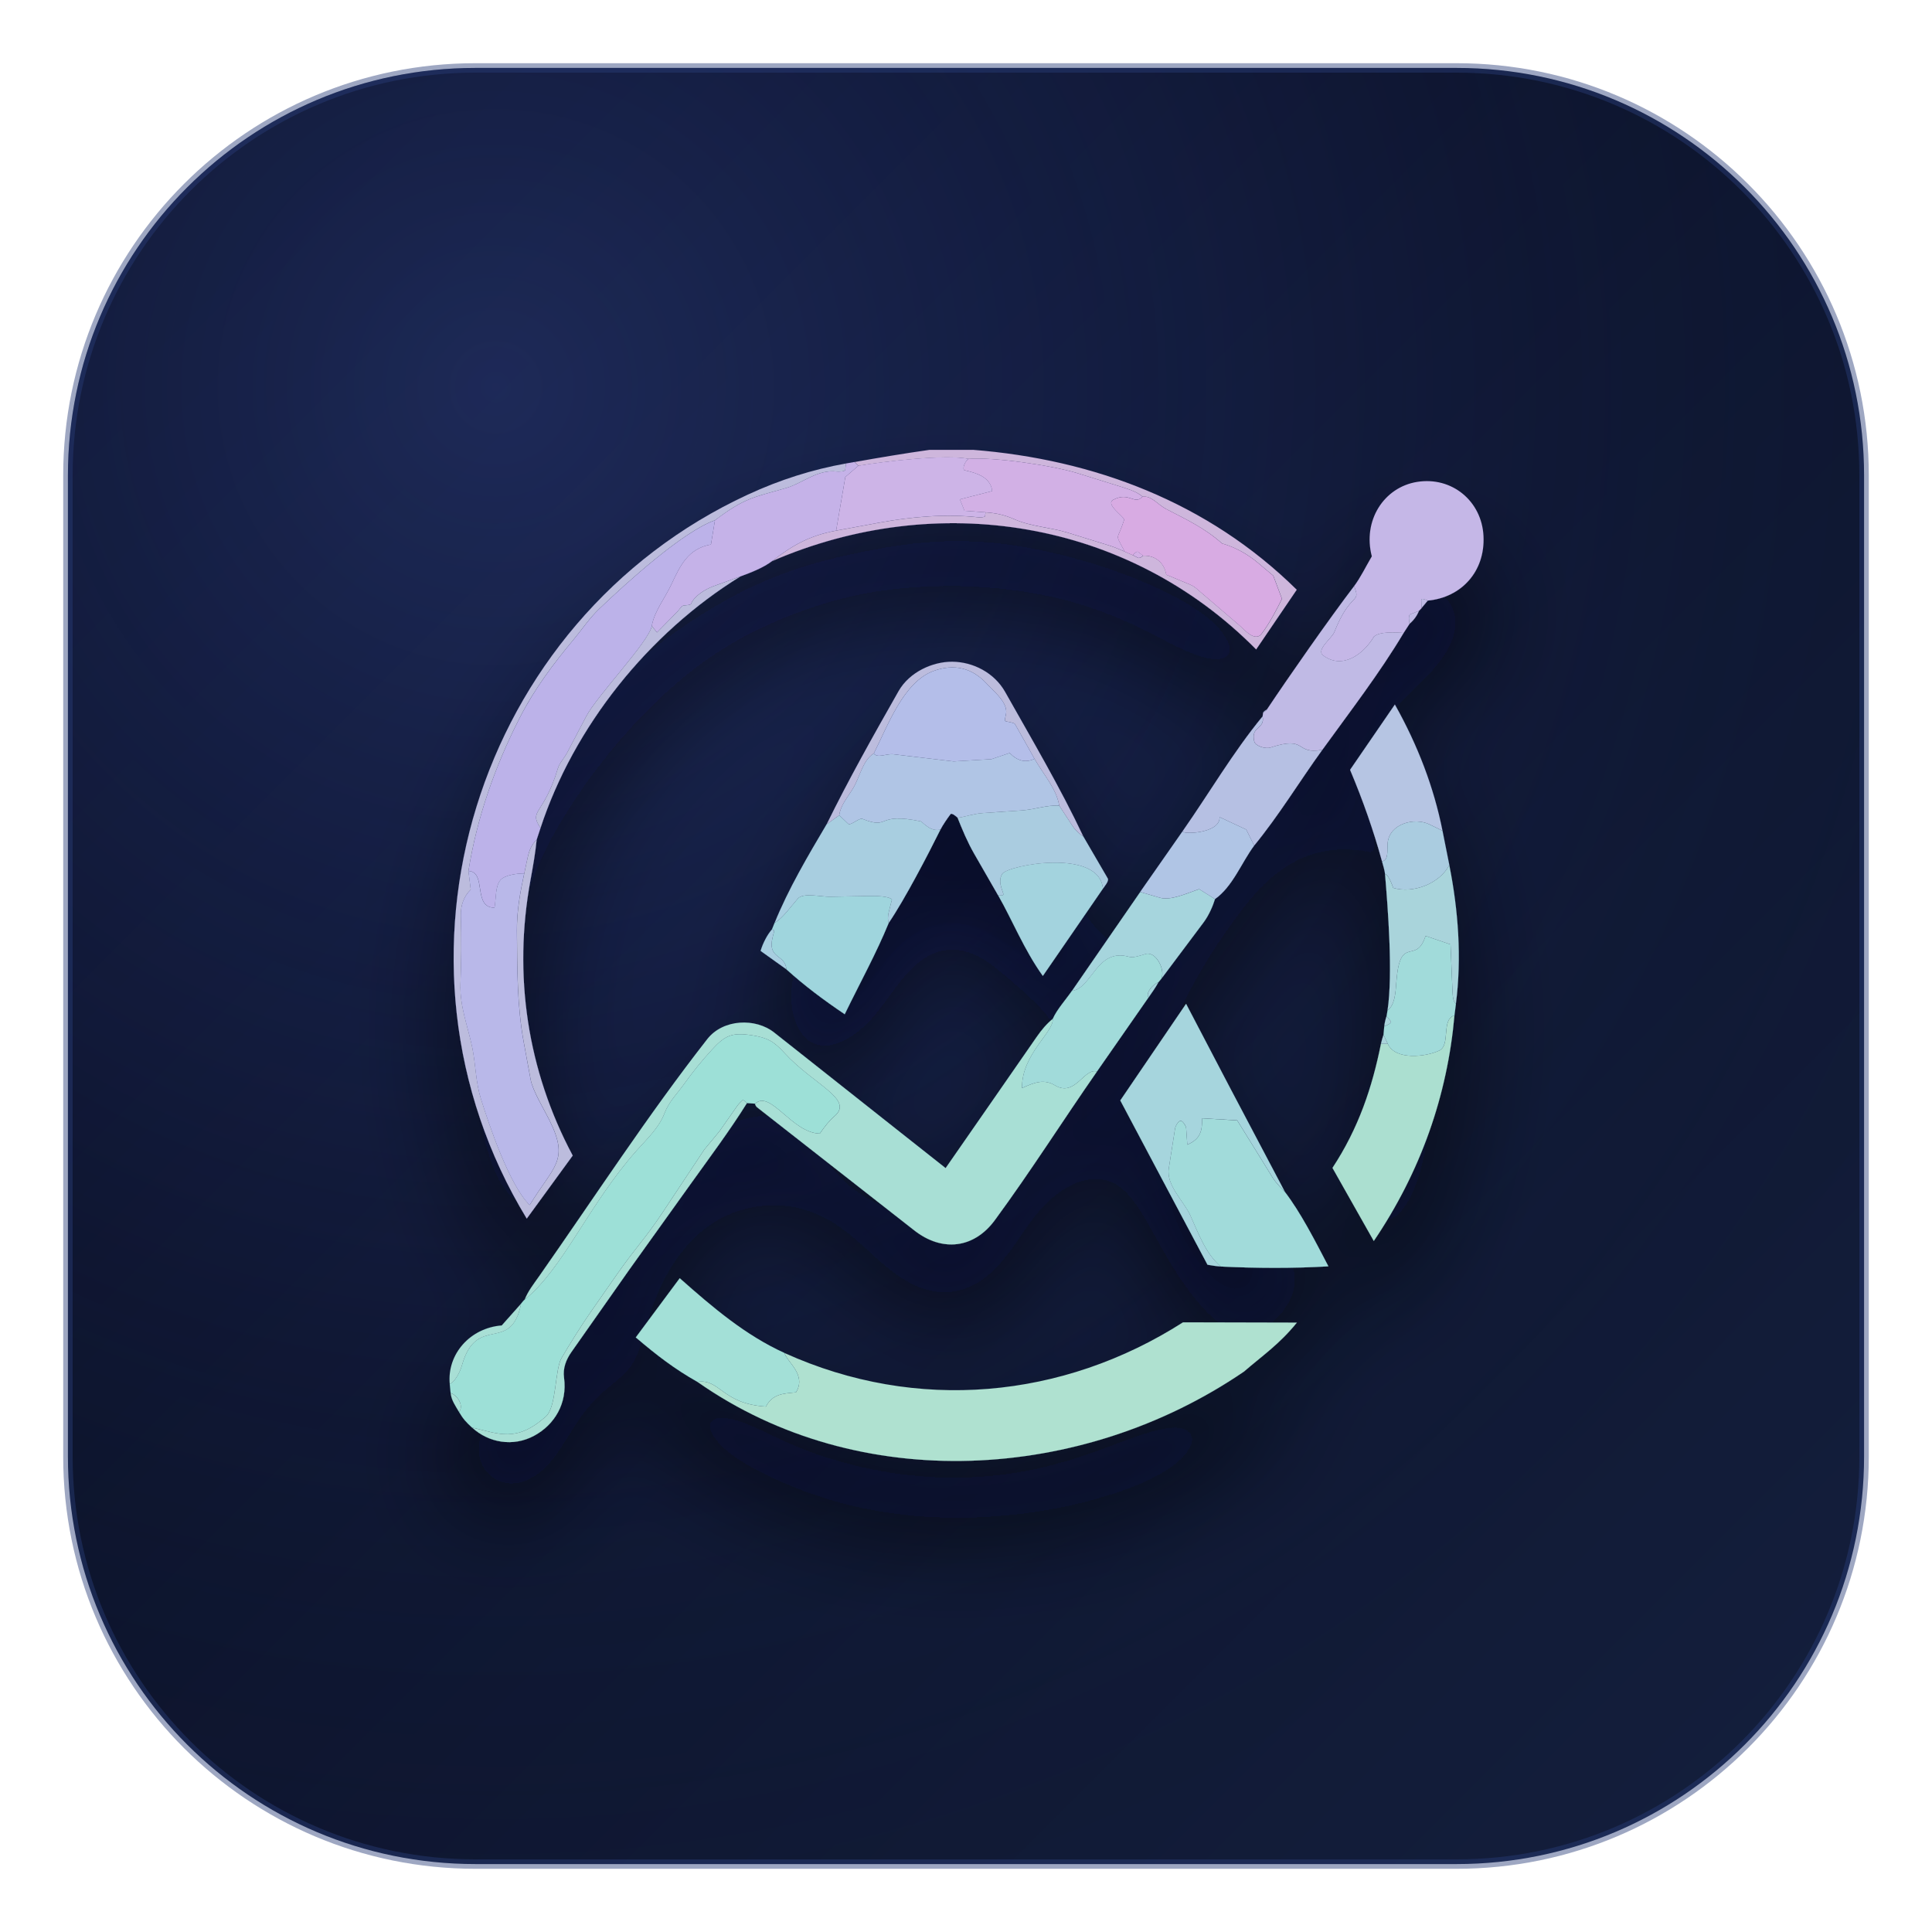
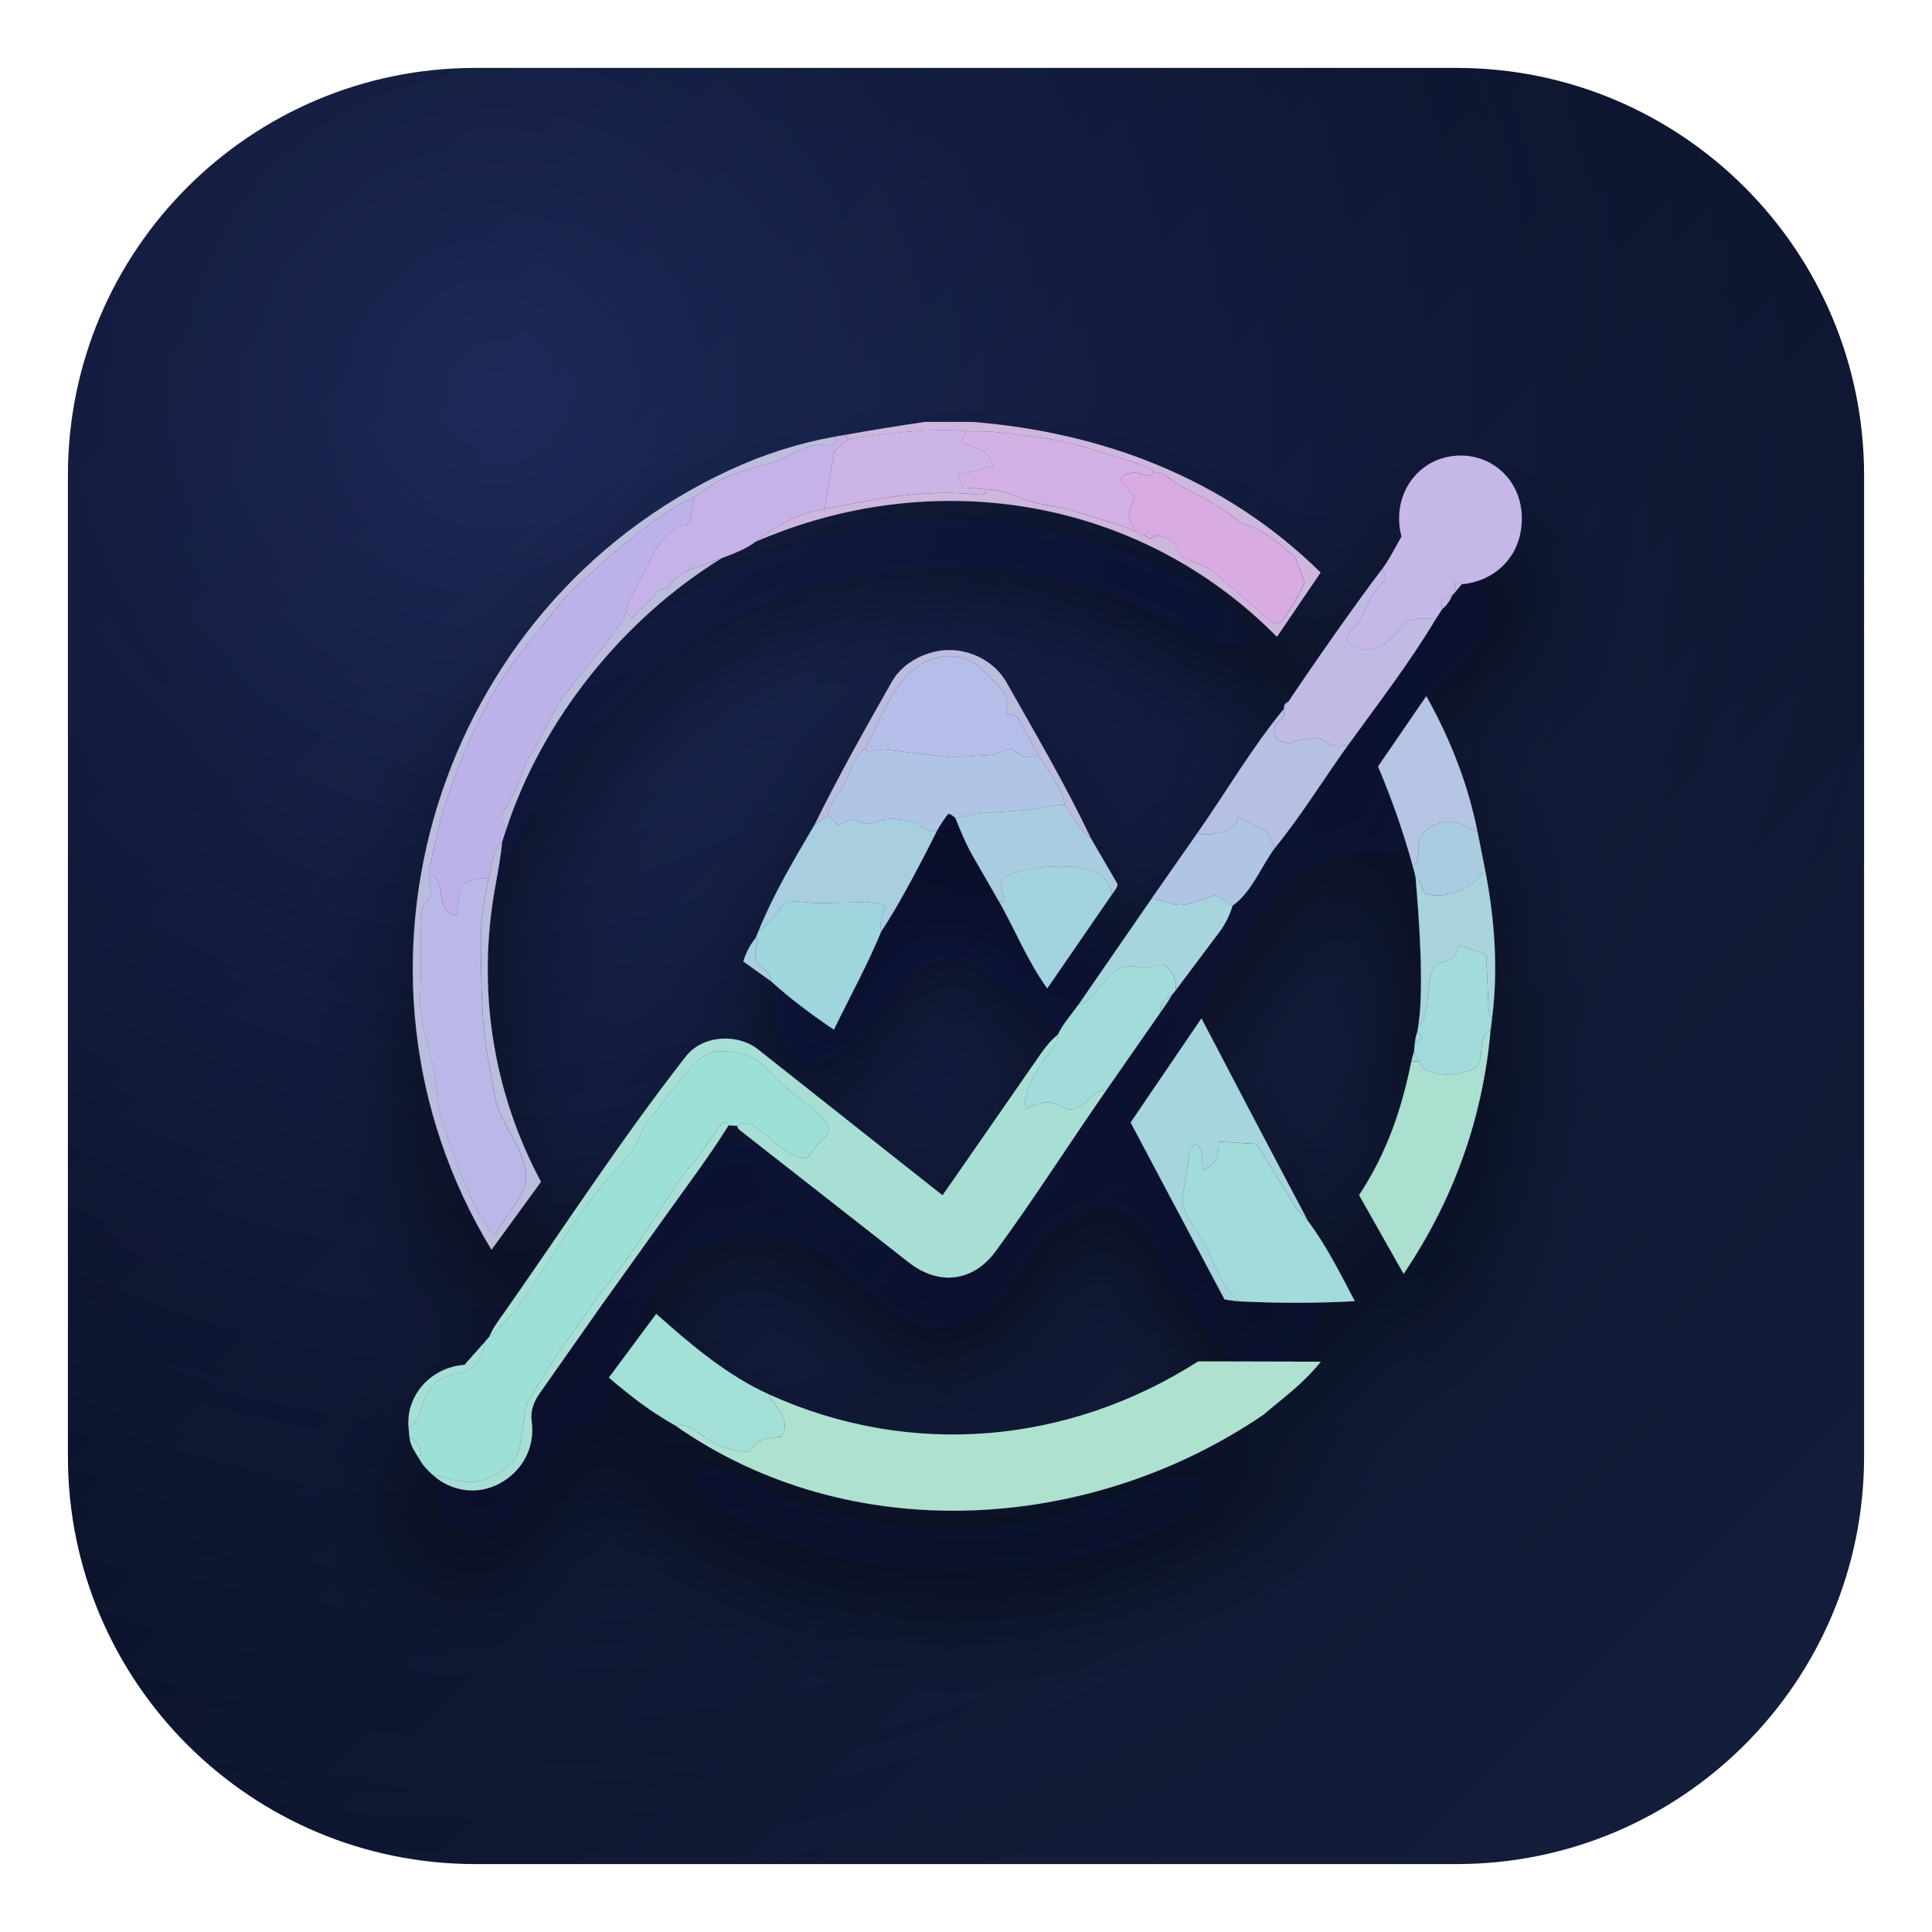
<svg xmlns="http://www.w3.org/2000/svg" viewBox="0 0 1024 1024" role="img" aria-label="AlgoBets Ai app icon">
  <defs>
    <linearGradient id="bg" x1="0" y1="0" x2="1" y2="1">
      <stop offset="0%" stop-color="#070b1a" />
      <stop offset="52%" stop-color="#0e1630" />
      <stop offset="100%" stop-color="#141f3d" />
    </linearGradient>
    <radialGradient id="glow" cx="0.24" cy="0.18" r="0.9">
      <stop offset="0%" stop-color="#5a7dff" stop-opacity="0.24" />
      <stop offset="45%" stop-color="#3f57c7" stop-opacity="0.12" />
      <stop offset="100%" stop-color="#000000" stop-opacity="0" />
    </radialGradient>
    <filter id="shadow" x="-20%" y="-20%" width="140%" height="140%">
      <feDropShadow dx="0" dy="24" stdDeviation="16" flood-color="#030611" flood-opacity="0.62" />
    </filter>
  </defs>
  <rect x="36" y="36" width="952" height="952" rx="216" fill="url(#bg)" />
  <rect x="36" y="36" width="952" height="952" rx="216" fill="url(#glow)" />
-   <rect x="36" y="36" width="952" height="952" rx="216" fill="none" stroke="#2a3d79" stroke-opacity="0.45" stroke-width="5" />
-   <g transform="translate(132 171) scale(1.64)" filter="url(#shadow)">
+   <g transform="translate(102 151) scale(1.766)" filter="url(#shadow)">
    <defs>
      <style>
      .st0 {
        fill: #b6c5e3;
      }

      .st1 {
        fill: #9fd5dd;
      }

      .st2 {
        fill: #a3d3de;
      }

      .st3 {
        fill: #c0bae5;
      }

      .st4 {
        fill: #a1dbda;
      }

      .st5 {
        fill: #b4bee9;
      }

      .st6 {
        fill: #afe1d0;
      }

      .st7 {
        fill: #c5b7e7;
      }

      .st8 {
        fill: #bcb2e9;
      }

      .st9 {
        fill: #a9d4db;
      }

      .st10 {
        fill: #d2b0e5;
      }

      .st11 {
        fill: #a6d5dd;
      }

      .st12 {
        fill: #b0c5e5;
      }

      .st13 {
        fill: #b9b8e9;
      }

      .st14 {
        fill: #aacce0;
      }

      .st15 {
        fill: #c5b2e8;
      }

      .st16 {
        fill: #a3e0d7;
      }

      .st17 {
        fill: #9de0d7;
      }

      .st18 {
        fill: #abdfd0;
      }

      .st19 {
        fill: #ceb6dc;
      }

      .st20 {
        fill: #a8cee0;
      }

      .st21 {
        fill: #bcbcdd;
      }

      .st22 {
        fill: #d8abe3;
      }

      .st23 {
        fill: #a8dfd5;
      }

      .st24 {
        fill: #b6c0e3;
      }

      .st25 {
        fill: #cdb4e7;
      }
    </style>
    </defs>
    <path class="st6" d="M144.91,342.33c7.33-1.1,7.82,7.05,22.13,7.99,2.15-4.09,5.54-4.21,9.72-4.6,3.56-5.74-3.09-9.95-3.68-12.71,42.66,19.32,89.93,14.86,128.77-9.92l36.79.09c-5.71,7.03-11.12,10.66-17.09,15.82-52.3,35.7-124.31,40.04-176.63,3.33Z" />
    <path class="st17" d="M163.59,252.42l-2.67-.19c-.3-.24-1.13-1.2-1.49-.9s-1.3,1.29-1.63,1.77l-5.76,8.22-4.91,5.93-13.54,20.42c-5.59,8.43-8.49,11.02-14.82,20.09l-8.3,11.9c-3.03,4.35-6.91,10.56-9.48,14.96-2.19,3.76-1.59,15.81-5.07,18.9-9.62,8.55-15.18,5.53-23.86,3.57-1.92-1.76-2.89-2.8-4.21-5.06,1.67-1.91-.42-5.33-2.71-6.11l-.28-2.91c1.66-.7,3.27-3.72,3.94-6.05,4.78-16.87,15.82-3.47,19.13-19.94.3-.34.8-1,1.14-1.27,12.54-10.13,20.57-30.6,36.23-48.24,3.39-3.81,7.14-7.23,8.97-12.01,1.46-3.82,4.16-6.38,6.38-9.5,2.79-3.94,5.77-7.57,8.98-11.07,4.15-4.52,6.39-5.63,12.88-4.62,5.01.78,7.08,1.94,10.51,5.7,9.31,10.2,22.57,14.95,16.24,20.4-1.9,1.63-3.27,3.48-4.8,5.67-8.99-.16-15.94-14.24-20.88-9.68Z" />
    <path class="st23" d="M259.75,225.03c.34,4.36-10.06,11.36-9.94,22.35,4.24-1.94,7.14-2.97,10.68-.87,6.53,3.89,9.34-5.73,13.55-4.49-11,15.8-21.48,32.35-32.99,48.01-6.78,9.23-17.06,10.39-26.06,3.34l-50.78-39.76c-.54-.42-.76-1.19-.62-1.2,4.94-4.56,11.89,9.52,20.88,9.68,1.53-2.19,2.9-4.04,4.8-5.67,6.33-5.45-6.93-10.19-16.24-20.4-3.43-3.76-5.5-4.91-10.51-5.7-6.49-1.02-8.73.1-12.88,4.62-3.21,3.5-6.19,7.13-8.98,11.07-2.21,3.12-4.92,5.68-6.38,9.5-1.82,4.78-5.58,8.2-8.97,12.01-15.66,17.64-23.69,38.11-36.23,48.24,1.07-2.75,2.84-4.95,4.84-7.8,18.05-25.75,34.88-51.73,54.17-76.41,5.12-6.54,15.6-6.89,21.61-2.13l55.42,43.82,29.45-42.42c1.59-2.29,3.38-4.4,5.18-5.79Z" />
    <path class="st7" d="M380.94,89.82c-.69-.28-2.1-.88-2.08-.2l.08,2.64-.85.9-2.79,1.09c-.73.28-.39,2.58-.24,3.07-.49.82-1.45,2.16-1.93,2.97-2.68-.21-7.65-.5-9.56,1.16-3.62,6.06-10.43,10.69-16.49,6.07-2.27-1.84,2.87-5.53,3.64-7.46,5.35-13.49,8.76-8.95,6.41-14.89,2.02-2.64,3.88-6.49,5.74-9.64-3.03-11.51,3.86-22.33,14.65-24.06,11.16-1.79,20.87,6.15,21.43,17.5.57,11.49-7.19,19.85-17.99,20.86Z" />
    <g>
      <path class="st4" d="M334.76,280.92c5.09,6.65,9.58,15.47,14.08,24.08-11.7.68-23.29.6-34.81.05-4.87-4.23-6.99-10.22-9.84-16.54-1.99-4.42-7.81-9.67-6.95-15.11l2.04-12.96c.13-.81,1.08-2.54,1.87-2.47.58.05,1.65,1.64,1.7,2.31l.38,5.41c4.42-1.93,4.76-4.53,4.82-8.53l11.31.67,11.43,18.47c1.13,1.83,2.89,3.49,3.97,4.64Z" />
      <path class="st11" d="M334.76,280.92c-1.08-1.14-2.84-2.81-3.97-4.64l-11.43-18.47-11.31-.67c-.06,4.01-.4,6.61-4.82,8.53l-.38-5.41c-.05-.68-1.12-2.26-1.7-2.31-.78-.07-1.74,1.66-1.87,2.47l-2.04,12.96c-.86,5.44,4.96,10.69,6.95,15.11,2.85,6.32,4.96,12.32,9.84,16.54-1.1-.05-3.1-.32-4.27-.56l-16.68-31.4-11.5-21.69,21.25-31.23,14.39,27.48,17.54,33.26Z" />
    </g>
    <path class="st16" d="M173.08,333.01c.59,2.75,7.25,6.97,3.68,12.71-4.18.39-7.56.51-9.72,4.6-14.31-.93-14.8-9.09-22.13-7.99-7.35-4.14-13.07-8.54-19.92-14.37l14.2-19.13c10.71,9.49,21.32,18.48,33.89,24.17Z" />
    <path class="st4" d="M294.91,211.94l-1.04,1.25c-1.76.62-4.21,3.41-3.18,4.9l-16.66,23.93c-4.21-1.23-7.02,8.38-13.55,4.49-3.54-2.1-6.44-1.07-10.68.87-.12-11,10.28-17.99,9.94-22.35,1.35-3.06,4.31-6.31,6.2-9.06,6.6-.87,7.99-14.06,18.53-11,1.3.38,3.59-.43,5.29-.93,3.22-.94,6.32,4.85,5.14,7.89Z" />
    <path class="st3" d="M373.14,100.28c-7.78,13.04-17.34,25.43-26.26,37.77-9.06,1.67-4.7-4.72-16.75-.74-1.63.54-4.88-.47-5.25-1.96-1.25-4.99,3.57-3.88,2.69-8.09l.16-1.16c.34-.26.99-.7,1.21-1.03,6.77-10.17,20.19-29.42,28.2-39.91,2.35,5.94-1.06,1.4-6.41,14.89-.77,1.93-5.9,5.63-3.64,7.46,6.07,4.61,12.87-.02,16.49-6.07,1.91-1.66,6.88-1.37,9.56-1.16Z" />
    <path class="st24" d="M346.87,138.05c-7.43,10.28-14.02,21.19-22.03,30.96l-2.56-5.18-8.61-4.02c.25,5.6-13.26,5.68-11.87,4.42,8.56-12.25,16.22-25.39,25.75-36.96.87,4.2-3.94,3.1-2.69,8.09.37,1.49,3.62,2.5,5.25,1.96,12.05-3.98,7.69,2.41,16.75.74Z" />
    <path class="st11" d="M312.18,186.3c-.71,2.3-2,5.27-3.66,7.49l-13.6,18.15c1.18-3.04-1.92-8.84-5.14-7.89-1.7.5-3.99,1.3-5.29.93-10.54-3.06-11.93,10.12-18.53,11l22.06-31.98,6.33,1.86c3.49,1.03,8.76-1.42,12.71-2.78l5.14,3.23Z" />
    <path class="st12" d="M324.84,169.01c-4.11,5.52-6.91,13.21-12.66,17.29l-5.14-3.23c-3.95,1.36-9.22,3.81-12.71,2.78l-6.33-1.86,13.8-19.76c-1.39,1.26,12.12,1.18,11.87-4.42l8.61,4.02,2.56,5.18Z" />
    <path class="st23" d="M160.92,252.22c-5.61,8.97-11.98,17.46-18.35,26.36l-8.04,11.23-11.61,16.21-18.7,26.61c-1.75,2.5-2.85,5.22-2.42,8.39,1.11,8.16-3,15.16-9.72,18.75s-14.59,2.29-20.01-2.68c8.68,1.96,14.23,4.98,23.86-3.57,3.48-3.09,2.88-15.15,5.07-18.9,2.57-4.4,6.44-10.61,9.48-14.96l8.3-11.9c6.33-9.08,9.22-11.66,14.82-20.09l13.54-20.42,4.91-5.93,5.76-8.22c.33-.48,1.28-1.47,1.63-1.77s1.18.65,1.49.9Z" />
    <path class="st23" d="M64.87,343.03c-.92-9.65,6.57-18.14,16.79-18.93l6.28-7.06c-3.31,16.47-14.35,3.07-19.13,19.94-.66,2.33-2.28,5.35-3.94,6.05Z" />
    <path class="st23" d="M67.86,352.04c-1.11-1.92-2.48-3.72-2.71-6.11,2.29.78,4.38,4.2,2.71,6.11Z" />
    <path class="st11" d="M293.88,213.19c-.86,1.63-2.17,3.44-3.18,4.9-1.03-1.49,1.42-4.28,3.18-4.9Z" />
    <path class="st3" d="M378.09,93.15c-.6,1.57-1.75,3.09-3.03,4.16-.15-.49-.49-2.79.24-3.07l2.79-1.09Z" />
    <g>
      <path class="st18" d="M389.57,223.9c-2.29,25.75-10.81,50.34-26.07,72.9l-13.36-23.62c8.46-12.84,12.85-26.06,15.67-40.08h2.21c2.46,5.36,12.24,4.23,16.63,2.17,3.77-1.77.54-10.11,4.92-11.37Z" />
      <path class="st0" d="M385.7,164.21l-4.23-2.06c-4.82-2.34-12.8-.24-13.48,5.89-.28,2.48.45,5.6-1.83,6.07-2.75-9.98-6.17-19.74-10.32-29.58l14.47-21.09c7.46,13.28,12.6,26.77,15.39,40.77Z" />
      <path class="st4" d="M390.05,220.1l-.49,3.8c-4.38,1.26-1.15,9.6-4.92,11.37-4.39,2.06-14.17,3.19-16.63-2.18l-1.37-2.99.26-2.82c.26.19,2.56-.91,2.1-1.49l-1.36-1.69.3-1.81c2.36-1.79,2.58-5.55,2.87-9.36,1.18-15.49,6.32-5.09,9.42-14.73l8.07,2.76.59,14.17c.09,2.06.13,4.31,1.16,4.97Z" />
      <path class="st9" d="M390.05,220.1c-1.03-.66-1.07-2.91-1.16-4.97l-.59-14.17-8.07-2.76c-3.1,9.64-8.24-.76-9.42,14.73-.29,3.81-.51,7.57-2.87,9.36,1.79-11.91.11-33.1-.81-44.11.98.18,2.02,2.77,2.66,4.51,6.42,1.9,14.94-1.34,18.11-7.39,2.92,14.65,4.04,29.98,2.14,44.8Z" />
      <path class="st14" d="M385.7,164.21l2.21,11.09c-3.17,6.05-11.7,9.29-18.11,7.39-.63-1.75-1.68-4.34-2.66-4.51-.09-1.04-.68-2.99-.98-4.07,2.28-.47,1.56-3.58,1.83-6.07.68-6.13,8.66-8.23,13.48-5.89l4.23,2.06Z" />
      <path class="st9" d="M366.9,227.28c.08-.89.48-2.51.74-3.18l1.36,1.69c.46.58-1.83,1.67-2.1,1.49Z" />
      <path class="st9" d="M368.01,233.09h-2.21c.17-.82.57-2.14.84-2.99l1.37,2.99Z" />
    </g>
    <path class="st3" d="M380.94,89.82l-2.01,2.43-.08-2.64c-.02-.68,1.39-.08,2.08.2Z" />
    <path class="st24" d="M327.72,126.11c.05-.38.99-.96,1.21-1.03-.22.33-.87.78-1.21,1.03Z" />
    <g>
      <path class="st12" d="M253.86,140.97c2.78,4.96,7.04,9.51,7.99,15.14-4.1-.26-7.73,1.24-12.25,1.55l-12.4.84c-3.08.21-5.67,1.21-8.19,1.53-.32-.39-1.91-1.68-2.3-1.19-.97,1.24-2.67,3.78-3.28,5.01-2.26.52-4.04-.62-6.2-2.64-14.99-3.14-9.78,2.86-19.05-.85-.92-.37-3.82,2.31-4.55,1.61l-2.88-2.76c.35-3.15,2.62-5.66,4.41-8.63,2.39-3.97,3.08-9.06,6.74-11.35,1.18,1.67,4.04,0,6.37.27l19.43,2.31,12.23-.73,5.9-1.99c2.43,2.55,5.12,3.27,8.02,1.88Z" />
      <path class="st1" d="M206.73,194c-4.02,9.81-9.03,18.86-14.22,29.51-6.79-4.57-13.14-9.33-18.85-14.51-.34-4.99-6.25-3.23-4.43-10.43l.48-1.9c.07-.3-.21-.34-.72-.57l.85-2.1c2.73-1.58,5-5.01,7.54-7.89,1.71-1.94,7.66-.52,10.3-.57l12.62-.23c2.45-.05,6.44.04,7.47,1.13-.81,3.47-1.76,5.62-1.05,7.56Z" />
      <path class="st20" d="M223.43,163.85c-3.83,7.72-11.47,22.48-16.7,30.15-.71-1.95.24-4.1,1.05-7.56-1.03-1.09-5.02-1.18-7.47-1.13l-12.62.23c-2.64.05-8.59-1.37-10.3.57-2.54,2.88-4.81,6.3-7.54,7.89,4.51-11.08,10.71-21.56,16.81-31.87l4.09-2.92,2.88,2.76c.73.7,3.64-1.98,4.55-1.61,9.27,3.72,4.05-2.28,19.05.85,2.16,2.02,3.94,3.17,6.2,2.64Z" />
      <path class="st2" d="M275.95,182.95l-19.41,28.18c-6.12-8.55-9.78-17.94-14.48-26.12l1.43.04c1.26.03-2.02-3.72-.1-6.86,1.8-2.94,31.46-8.43,32.57,4.75Z" />
      <path class="st14" d="M261.85,156.11l4.4,6.71c.79,1.21,2.33,2.63,3.38,3.25l7.89,13.55c.48.83-1.02,2.54-1.57,3.33-1.11-13.18-30.77-7.68-32.57-4.75-1.92,3.14,1.36,6.89.1,6.86l-1.43-.04-7.65-13.31c-2.28-3.97-3.86-7.84-5.4-11.68,2.52-.32,5.11-1.32,8.19-1.53l12.4-.84c4.53-.31,8.16-1.8,12.25-1.55Z" />
      <path class="st21" d="M269.62,166.07c-1.04-.62-2.58-2.04-3.38-3.25l-4.4-6.71c-.95-5.62-5.2-10.18-7.99-15.14l-6.32-11.25c-.25-.44-2.5-.74-2.99-.88-.65-.19.22-1.98.17-3.22-.14-3.4-3.99-6.43-6.31-8.94-4.74-5.13-10.55-6.52-17.18-4.1-9.77,3.57-14.83,17.82-19.31,26.65-3.66,2.29-4.35,7.38-6.74,11.35-1.79,2.97-4.07,5.48-4.41,8.63l-4.09,2.92c7.12-14.5,15.07-28.65,23.24-43.03,3.52-6.19,11.05-9.56,17.37-9.51,6.77.06,13.61,3.61,17.07,9.75,8.87,15.76,17.79,30.86,25.28,46.73Z" />
      <path class="st20" d="M173.66,209l-8.34-5.95c.76-2.57,2.23-5.34,3.67-6.95.51.23.79.27.72.57l-.48,1.9c-1.82,7.2,4.09,5.44,4.43,10.43Z" />
      <path class="st5" d="M253.86,140.97c-2.9,1.39-5.59.67-8.02-1.88l-5.9,1.99-12.23.73-19.43-2.31c-2.33-.28-5.19,1.4-6.37-.27,4.48-8.83,9.55-23.09,19.31-26.65,6.63-2.42,12.44-1.03,17.18,4.1,2.32,2.51,6.17,5.53,6.31,8.94.05,1.24-.82,3.03-.17,3.22.49.14,2.74.44,2.99.88l6.32,11.25Z" />
    </g>
    <g>
      <path class="st19" d="M233.86,41.1c39.11,3.08,76.04,16.91,104.74,45.23l-13.12,19.28c-41.61-42.13-103.24-51.59-156.45-28.54,6.65-5.14,12.16-8.26,20.71-9.84l14.2-2.62c10.34-1.91,21.52-2.84,31.88-1.67.39.04,1.99-.01,2.04-.37l.17-1.25c3.35.24,6.03.77,9.48,2.29,5.25,2.31,11.52,2.56,16.98,4.25l13.65,4.22c1.53.47,3.58,1.36,4.87,1.93l2.68,1.19,1.67.84c.43.22,1.56-.55,1.59-.72,3.55-.15,6.8,1.94,7.49,6.14l7.57,3.15c1.58.66,2.06,1.22,3.74,2.66l12.4,10.63c1.49,1.28,4.97,5.48,7.12,2.64,2.45-3.23,4.8-7.65,6.56-11.28l-2.8-7.46-4.85-4.08c-3.53-2.96-7.34-5.08-11.72-6.35-5.39-4.84-11.55-7.78-18.04-11.12-2.67-1.37-4.73-4.37-7.63-4-1.75-1.55-4.33-2.37-7.11-3.24l-13.83-4.31c-8.27-2.58-27.23-5.3-35.21-4.66-7.84-1.5-27.3.82-35.67,2.23l-1.29-1.21c8-1.44,16.21-2.8,24.22-3.94h14Z" />
      <path class="st8" d="M150.58,63.87l-1.3,7.84c-7.48,1.35-9.95,6.88-12.85,13.03-2.1,4.46-5.45,8.54-6.27,13.29-.87,5.02-17.67,22.5-21.17,29.17l-6.17,11.75c-.94,1.79-2.5,3.39-3.01,5.1-4.57,15.25-9.56,13.34-5.62,19.29l-1.25,3.8c-1.61,1.42-2.41,3.43-2.93,5.88l-1.07,4.99c-2.4,0-6.21.52-7.65,2.1-1.73,1.89-1.42,6.02-1.94,8.98-7.15-.01-2.41-11.59-8.44-11.88,2.69-16.97,8.51-33.69,16.48-49.32,4.89-9.58,10.89-17.53,17.71-25.73,2.62-3.15,4.97-6.69,8.15-9.73,8.76-8.36,26.98-24.93,37.33-28.55Z" />
      <path class="st15" d="M195.64,45.04l1.29,1.21-4.22,3.64-2.97,17.33c-8.55,1.58-14.05,4.7-20.71,9.84-2.78,2.15-6.99,3.77-10.22,4.95l-8.67,3.15c-2.69.98-6.22,3.13-7.3,5.73-.22.53-2.22.34-2.74.65s-1.16,1.35-1.8,2l-6.46,6.57-1.68-2.09c.83-4.74,4.17-8.83,6.27-13.29,2.9-6.15,5.36-11.67,12.85-13.03l1.3-7.84c9.77-7.33,12.3-7.31,23.11-10.45,5.22-1.51,10.02-6.05,16.26-5.3.59.07,2.68.02,2.74-.53l.2-2.05,2.75-.49Z" />
      <path class="st21" d="M192.89,45.54l-.2,2.05c-.05.55-2.15.61-2.74.53-6.25-.75-11.05,3.79-16.26,5.3-10.82,3.13-13.34,3.11-23.11,10.45-10.35,3.62-28.57,20.19-37.33,28.55-3.18,3.04-5.53,6.58-8.15,9.73-6.82,8.2-12.83,16.15-17.71,25.73-7.97,15.63-13.79,32.35-16.48,49.32l.75,6.02c-2.28,2.23-3.3,5.14-3.2,8.51.22,7.42.17,14.48-.12,21.84s2.38,13.77,3.82,20.76c1.11,5.4,1.08,11.07,2.78,16.49,2.65,8.44,9.16,27.89,15.77,34.37,7.8-12.83,12.92-14.26,6.36-27.48-1.76-3.54-5.36-9.39-6.05-13.07l-2.21-11.95c-2.2-11.89-2.13-24.09-2.23-36.13-.06-6.49,1.11-12.68,2.37-18.57l1.07-4.99c.53-2.44,1.33-4.45,2.93-5.88-.4,4.06-1.12,8.29-2,13.06-5.63,30.58-1.06,61.48,13.66,89.01l-14.86,20.38c-50.82-83.65-16.28-193.34,71.37-233.95,10.52-4.88,21.08-8.18,31.79-10.1Z" />
      <path class="st21" d="M158.81,82.02c-29.69,18.31-53.83,48.47-64.62,81.32-3.94-5.95,1.06-4.04,5.62-19.29.51-1.71,2.07-3.31,3.01-5.1l6.17-11.75c3.5-6.66,20.29-24.15,21.17-29.17l1.68,2.09,6.46-6.57c.64-.65,1.27-1.69,1.8-2s2.52-.11,2.74-.65c1.08-2.6,4.61-4.75,7.3-5.73l8.67-3.15Z" />
      <path class="st22" d="M288.76,56.24c2.91-.37,4.96,2.62,7.63,4,6.5,3.34,12.65,6.28,18.04,11.12,4.38,1.27,8.2,3.39,11.72,6.35l4.85,4.08,2.8,7.46c-1.76,3.63-4.11,8.05-6.56,11.28-2.15,2.83-5.63-1.37-7.12-2.64l-12.4-10.63c-1.68-1.44-2.16-2-3.74-2.66l-7.57-3.15c-.68-4.2-3.94-6.29-7.49-6.14l-1.65-1.24c-.42-.31-1.47.86-1.61,1.12l-2.68-1.19c-3.26-6.42-2.47-2.93-.2-10.2.32-1.02-6.32-5.06-3.43-6.57,5.14-2.68,6.77,1.86,9.4-.98Z" />
      <path class="st10" d="M288.76,56.24c-2.62,2.84-4.26-1.69-9.4.98-2.89,1.51,3.75,5.55,3.43,6.57-2.27,7.27-3.06,3.78.2,10.2-1.29-.57-3.34-1.46-4.87-1.93l-13.65-4.22c-5.46-1.69-11.73-1.94-16.98-4.25-3.45-1.52-6.13-2.04-9.48-2.29l-6.8-.49-1.48-3.7,10.45-2.68c-.6-4.75-5.5-5.91-9.03-6.74-.78-.61.44-3.26,1.44-3.67,7.98-.63,26.94,2.09,35.21,4.66l13.83,4.31c2.78.87,5.36,1.69,7.11,3.24Z" />
      <path class="st25" d="M232.61,44.02c-1,.41-2.23,3.07-1.44,3.67,3.53.83,8.43,1.99,9.03,6.74l-10.45,2.68,1.48,3.7,6.8.49-.17,1.25c-.05.36-1.66.42-2.04.37-10.36-1.16-21.53-.24-31.88,1.67l-14.2,2.62,2.97-17.33,4.22-3.64c8.37-1.41,27.83-3.74,35.67-2.23Z" />
      <path class="st13" d="M88.93,178c-1.27,5.89-2.43,12.08-2.37,18.57.1,12.04.03,24.24,2.23,36.13l2.21,11.95c.68,3.68,4.29,9.53,6.05,13.07,6.56,13.22,1.44,14.64-6.36,27.48-6.6-6.48-13.12-25.93-15.77-34.37-1.7-5.42-1.67-11.09-2.78-16.49-1.43-6.99-4.11-13.32-3.82-20.76s.34-14.42.12-21.84c-.1-3.38.93-6.28,3.2-8.51l-.75-6.02c6.03.29,1.29,11.87,8.44,11.88.52-2.96.22-7.09,1.94-8.98,1.45-1.58,5.26-2.1,7.65-2.1Z" />
      <path class="st10" d="M288.94,75.29c-.04.17-1.16.94-1.59.72l-1.67-.84c.15-.27,1.2-1.44,1.61-1.12l1.65,1.24Z" />
    </g>
  </g>
</svg>
